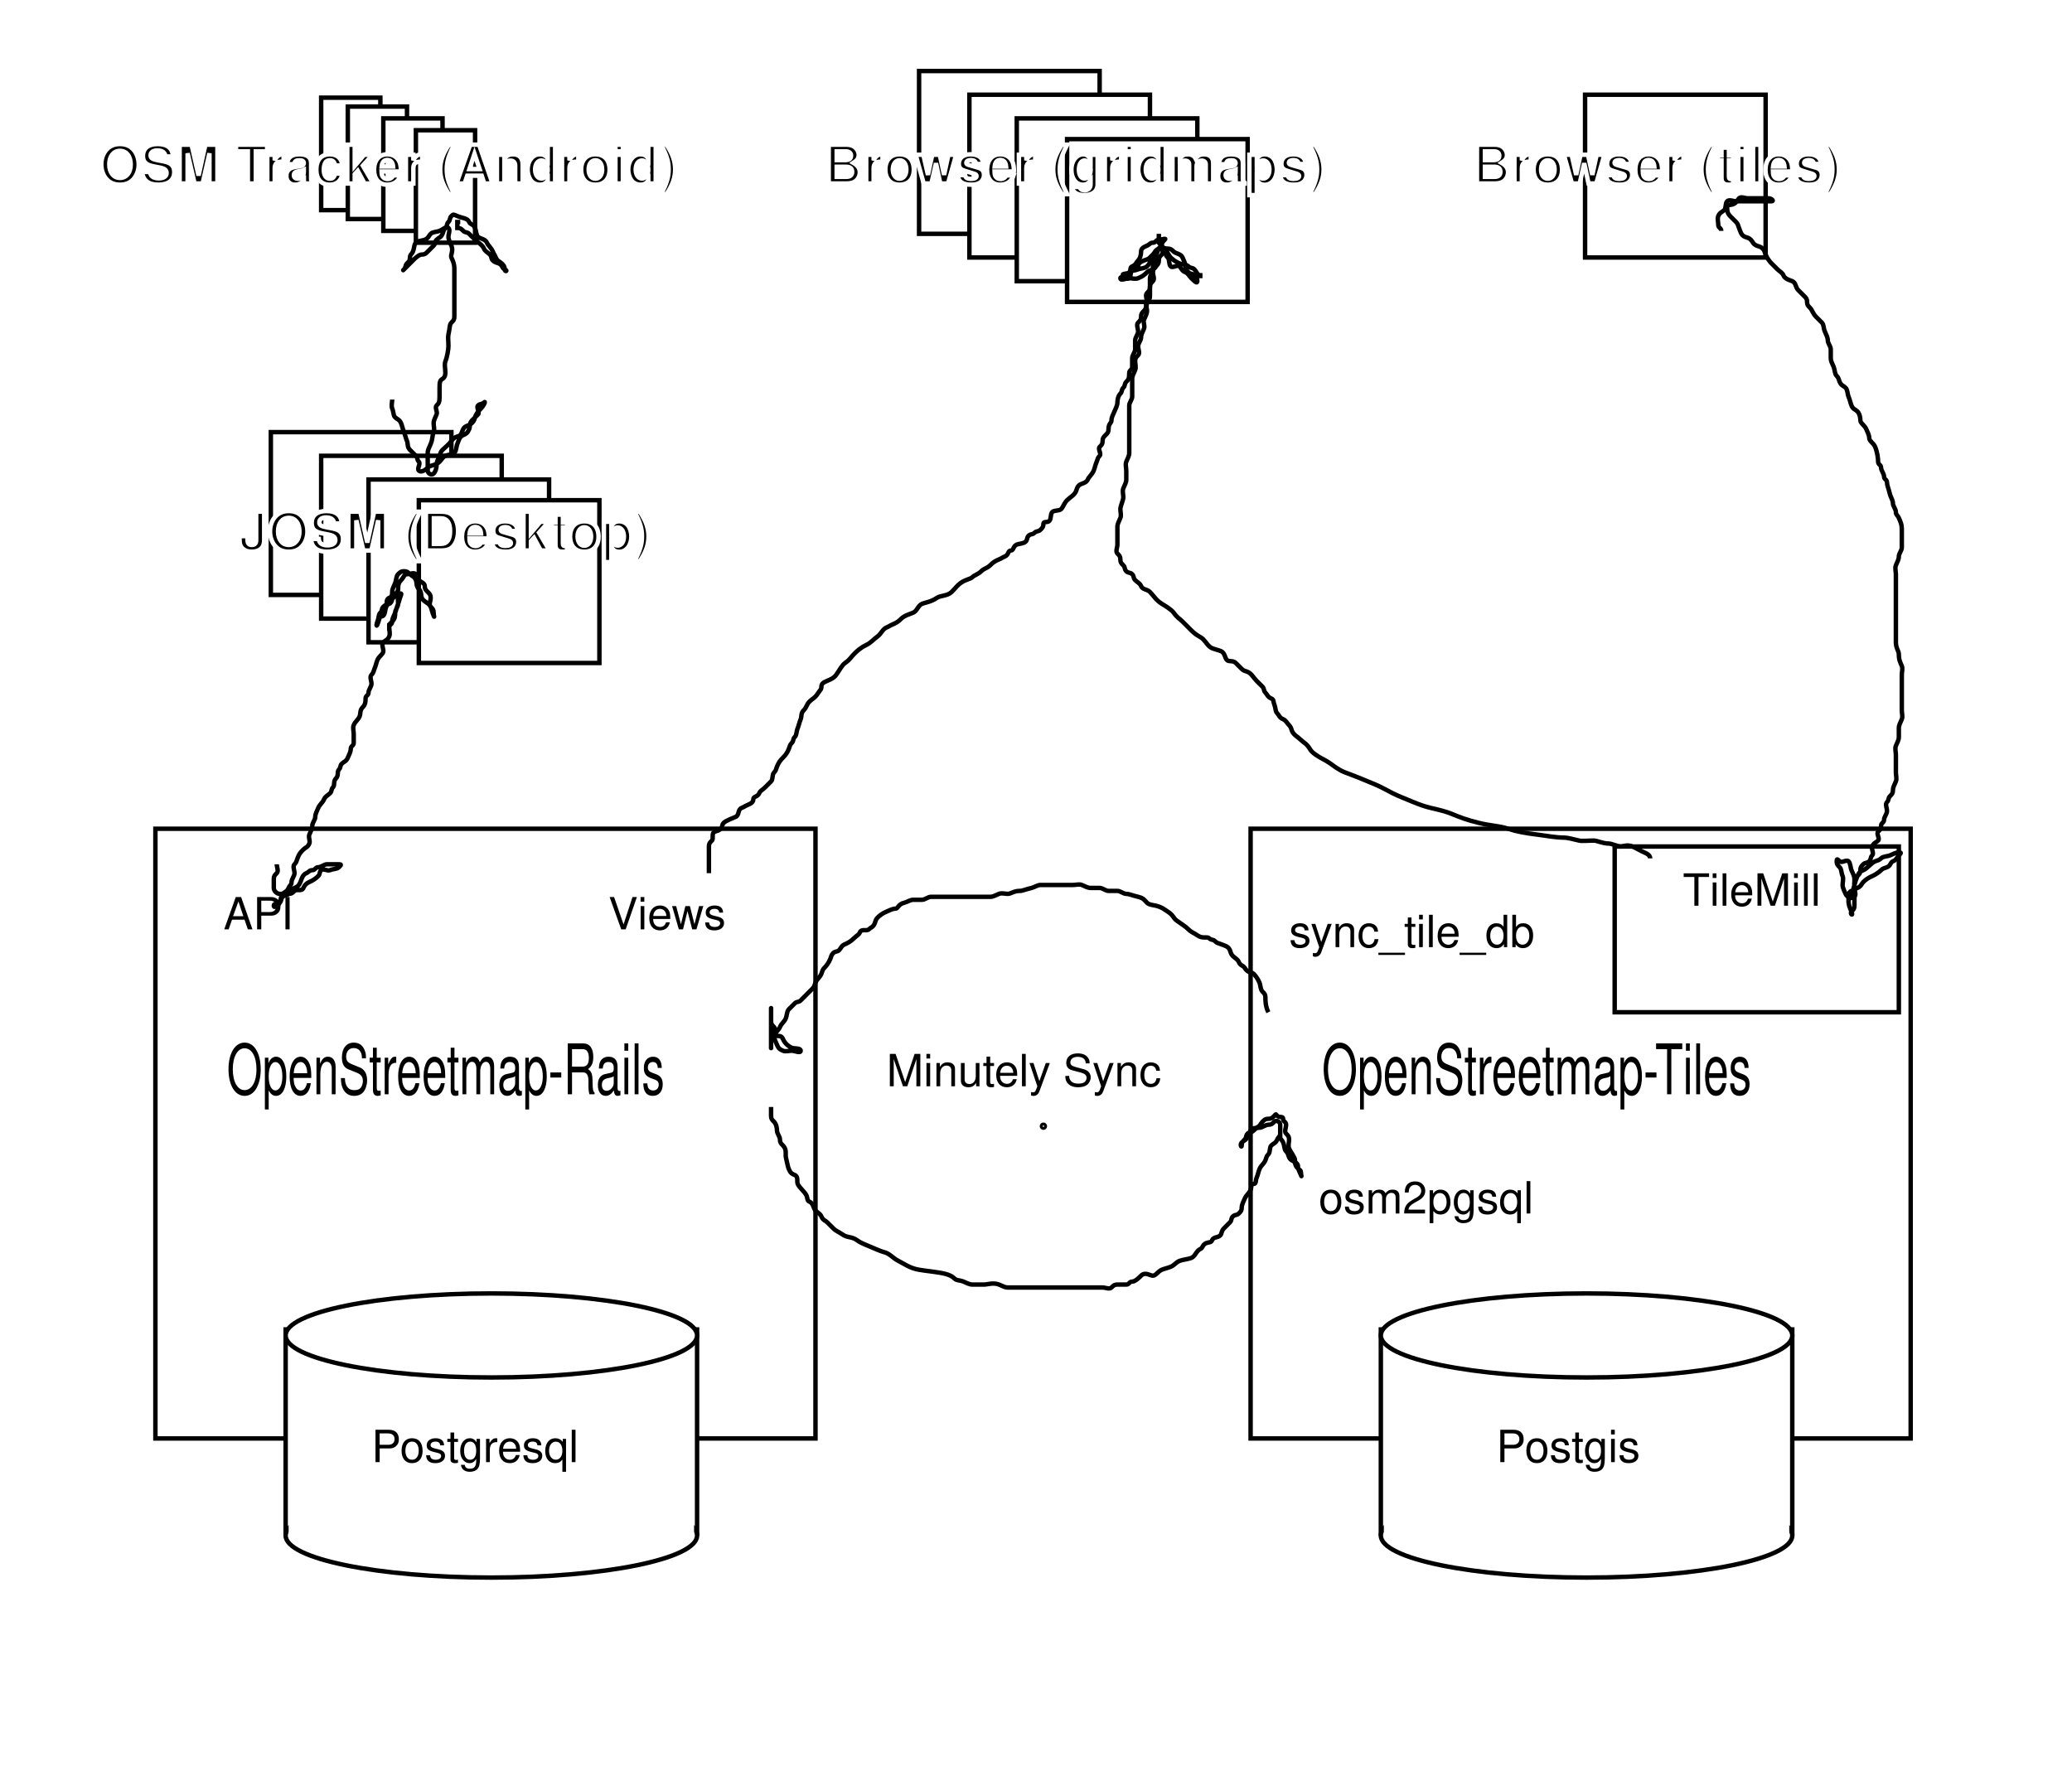
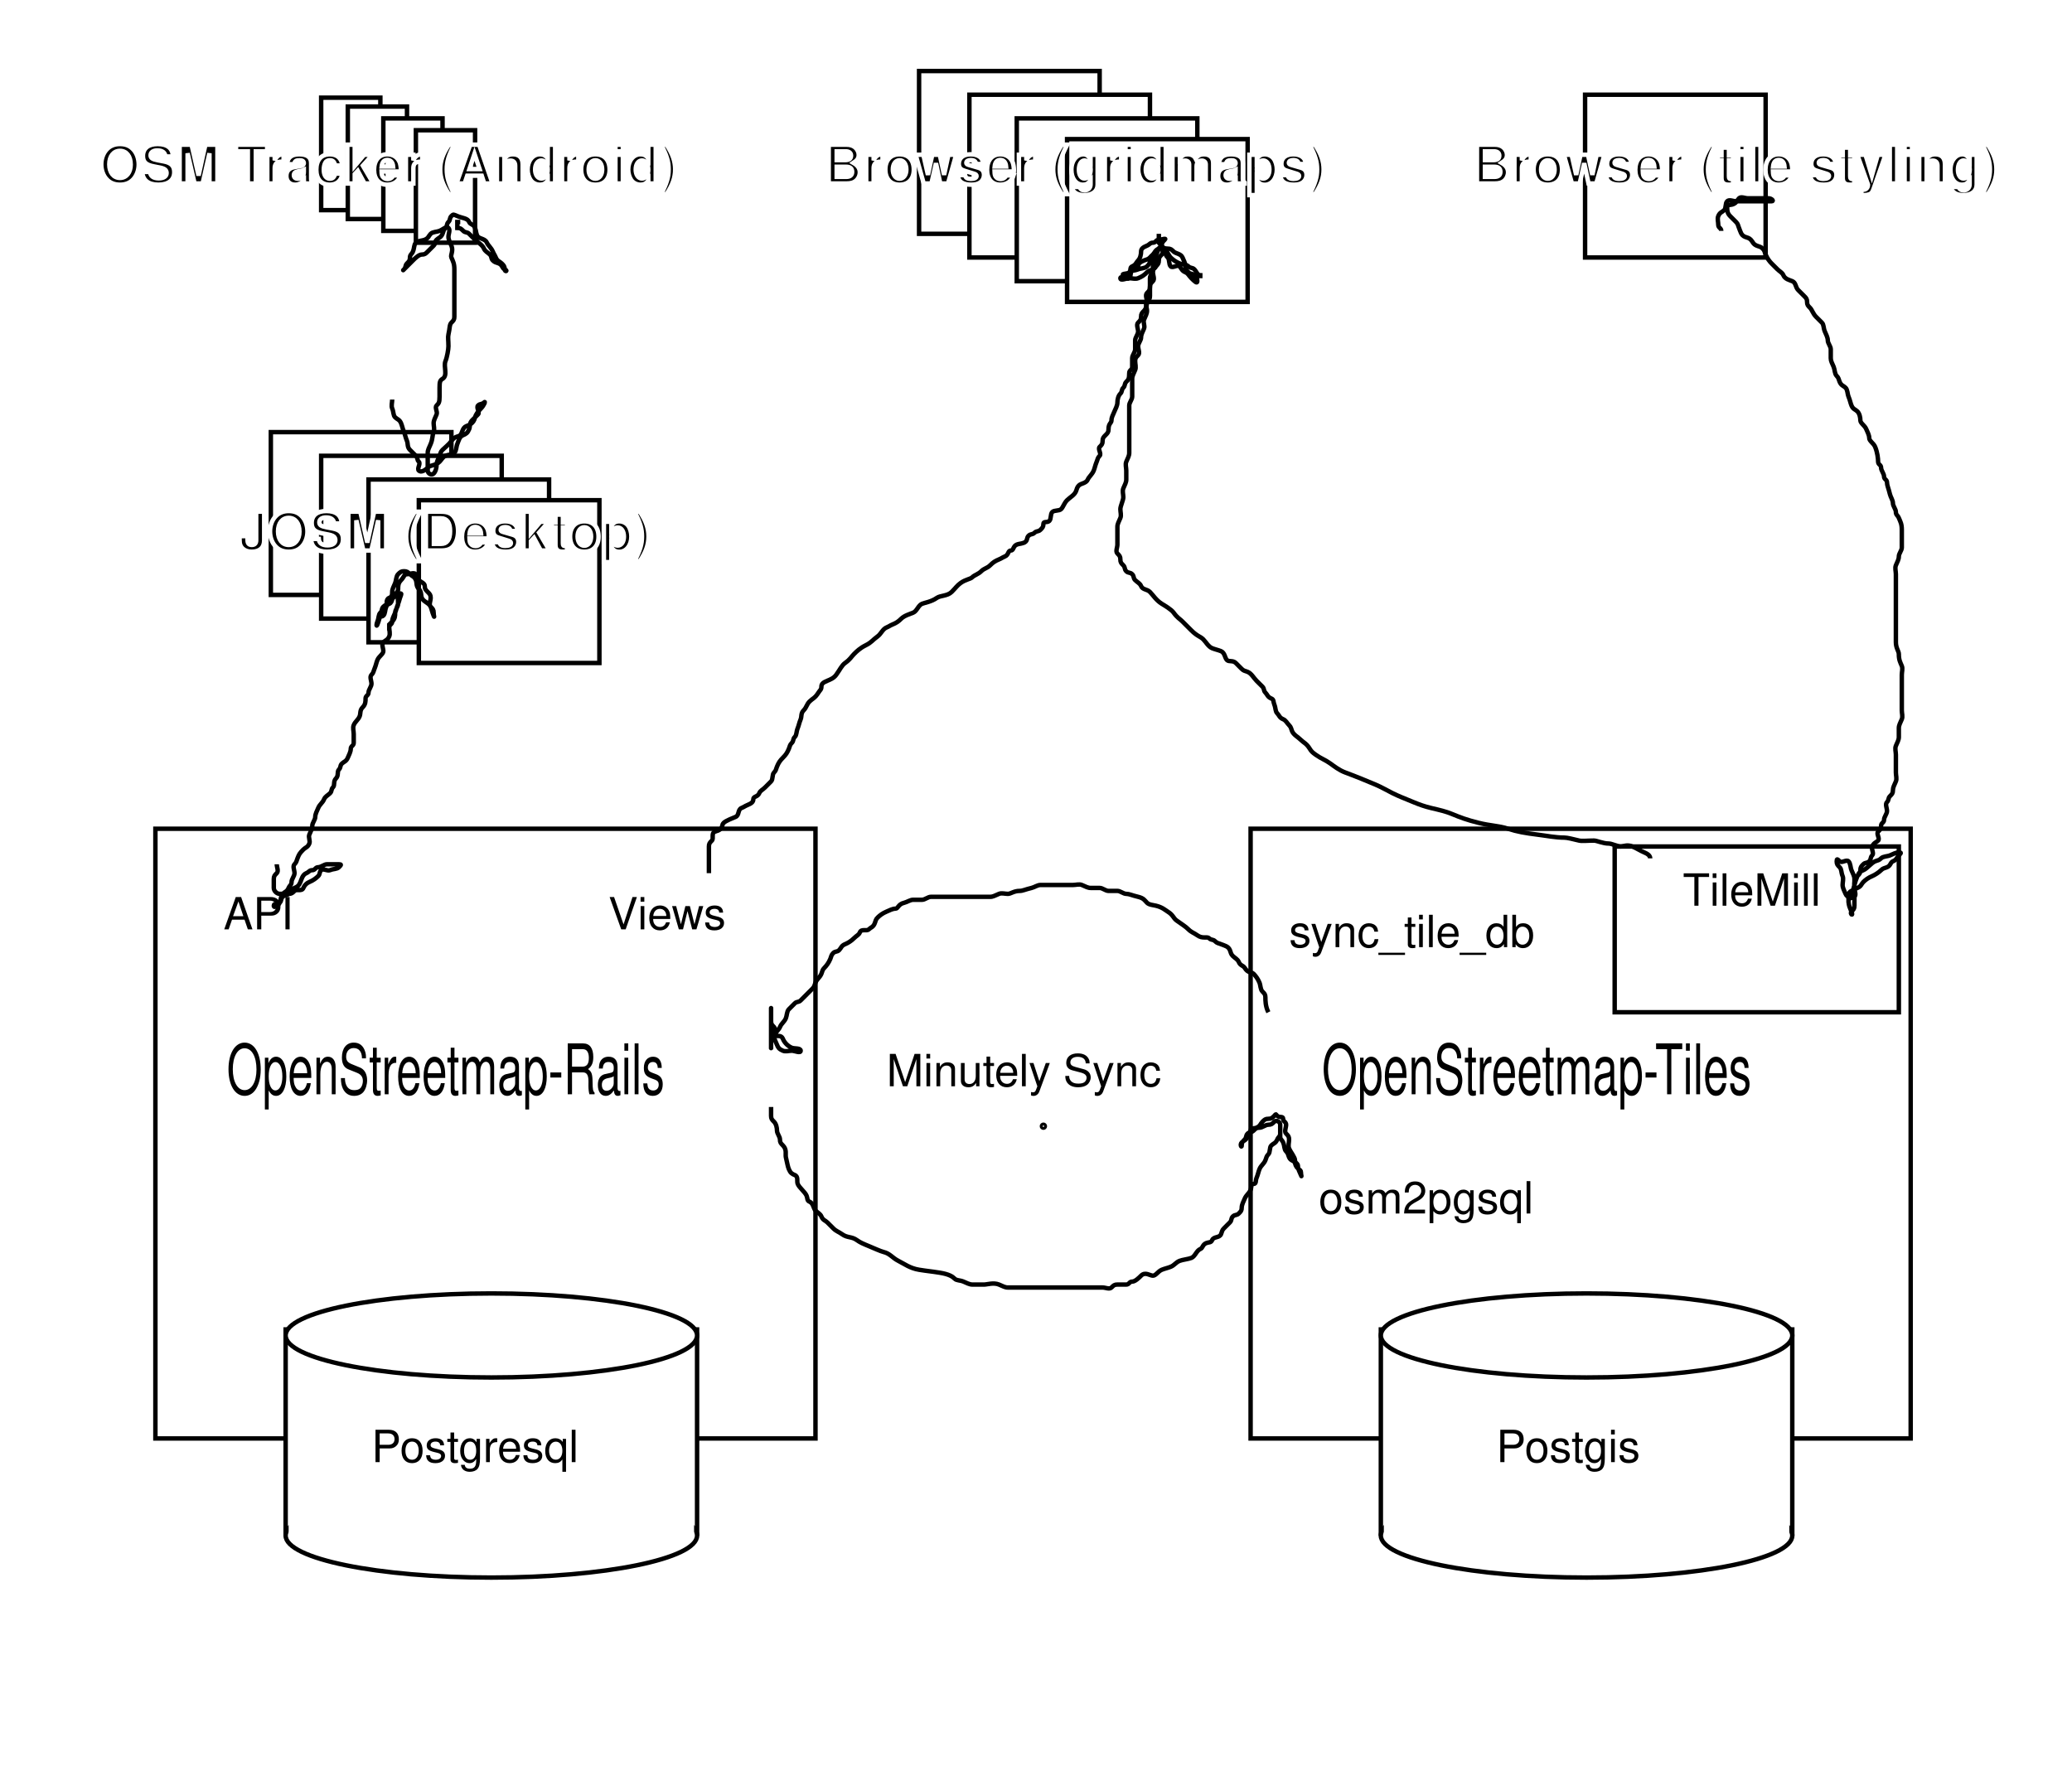
<svg xmlns="http://www.w3.org/2000/svg" width="700" height="600">
  <defs>
    <filter id="svg_6_blur">
      <feGaussianBlur stdDeviation="0" />
    </filter>
  </defs>
  <g>
    <rect x="-1" y="-1" width="702" height="602" id="canvas_background" fill="#fff" />
    <g id="canvasGrid" display="none">
      <rect id="svg_7" width="100%" height="100%" x="0" y="0" stroke-width="0" fill="url(#gridpattern)" />
    </g>
  </g>
  <g>
    <rect fill="#fff" stroke-width="1.5" x="52.5" y="280" width="223" height="206" id="svg_1" stroke="#000" />
    <rect fill="#fff" stroke="#000" stroke-width="1.5" stroke-opacity="null" fill-opacity="null" x="108.5" y="33" width="20" height="38" id="svg_2" />
    <rect fill="#fff" stroke="#000" stroke-width="1.5" stroke-opacity="null" fill-opacity="null" x="117.5" y="36" width="20" height="38" id="svg_3" />
    <rect fill="#fff" stroke="#000" stroke-width="1.5" stroke-opacity="null" fill-opacity="null" x="129.5" y="40" width="20" height="38" id="svg_4" />
    <rect fill="#fff" stroke="#000" stroke-width="1.5" stroke-opacity="null" fill-opacity="null" x="140.5" y="44" width="20" height="38" id="svg_5" />
    <text fill="#000000" stroke-width="1.5" x="33.5" y="62" id="svg_6" font-size="18" font-family="Helvetica, Arial, sans-serif" text-anchor="left" xml:space="preserve" filter="url(#svg_6_blur)" font-weight="bold" stroke="#ffffff">OSM Tracker (Android)</text>
    <text font-weight="normal" fill="#000000" stroke-width="0" stroke-opacity="null" fill-opacity="null" x="76.53" y="317.818" id="svg_9" font-size="15" font-family="Helvetica, Arial, sans-serif" text-anchor="left" xml:space="preserve" stroke="#000" transform="matrix(1.03069 0 0 1.57143 -2.26343 -129.714)">OpenStreetmap-Rails</text>
    <rect fill="#fff" stroke="#000" stroke-width="1.5" stroke-opacity="null" fill-opacity="null" x="91.5" y="146" width="61" height="55" id="svg_10" />
    <rect fill="#fff" stroke="#000" stroke-width="1.5" stroke-opacity="null" fill-opacity="null" x="108.5" y="154" width="61" height="55" id="svg_11" />
    <rect fill="#fff" stroke="#000" stroke-width="1.5" stroke-opacity="null" fill-opacity="null" x="124.5" y="162" width="61" height="55" id="svg_12" />
    <rect fill="#fff" stroke="#000" stroke-width="1.5" stroke-opacity="null" fill-opacity="null" x="141.5" y="169" width="61" height="55" id="svg_13" />
    <text font-weight="bold" fill="#000000" stroke="#fff" stroke-width="1.5" stroke-opacity="null" fill-opacity="null" x="80.5" y="186" id="svg_14" font-size="18" font-family="Helvetica, Arial, sans-serif" text-anchor="left" xml:space="preserve">JOSM (Desktop)</text>
    <rect fill="#fff" stroke="#000" stroke-width="1.5" stroke-opacity="null" fill-opacity="null" x="310.5" y="24" width="61" height="55" id="svg_16" />
    <rect fill="#fff" stroke="#000" stroke-width="1.5" stroke-opacity="null" fill-opacity="null" x="327.5" y="32" width="61" height="55" id="svg_17" />
    <rect fill="#fff" stroke="#000" stroke-width="1.5" stroke-opacity="null" fill-opacity="null" x="343.5" y="40" width="61" height="55" id="svg_18" />
    <rect fill="#fff" stroke="#000" stroke-width="1.5" stroke-opacity="null" fill-opacity="null" x="360.5" y="47" width="61" height="55" id="svg_19" />
    <text font-weight="bold" fill="#000000" stroke="#fff" stroke-width="1.5" stroke-opacity="null" fill-opacity="null" x="278.5" y="62" id="svg_20" font-size="18" font-family="Helvetica, Arial, sans-serif" text-anchor="left" xml:space="preserve">Browser (gridmaps)</text>
    <text xml:space="preserve" text-anchor="left" font-family="Helvetica, Arial, sans-serif" font-size="15" id="svg_22" y="314" x="75.5" fill-opacity="null" stroke-opacity="null" stroke-width="0" stroke="#000" fill="#000000">API</text>
    <text xml:space="preserve" text-anchor="left" font-family="Helvetica, Arial, sans-serif" font-size="15" id="svg_8" y="314" x="205.5" fill-opacity="null" stroke-opacity="null" stroke-width="0" stroke="#000" fill="#000000">Views</text>
    <ellipse ry="0.5" id="svg_21" cy="380.5" cx="352.5" fill-opacity="null" stroke-opacity="null" stroke-width="1.5" stroke="#000" fill="#fff" />
    <g id="svg_26">
      <rect stroke="#000" id="svg_24" height="68.958" width="139" y="449.169" x="96.5" fill-opacity="null" stroke-opacity="null" stroke-width="1.5" fill="#fff" />
      <ellipse stroke="#000" ry="14.197" rx="69.5" id="svg_15" cy="451.197" cx="166" fill-opacity="null" stroke-opacity="null" stroke-width="1.5" fill="#fff" />
      <ellipse stroke="#000" ry="14.197" rx="69.5" id="svg_23" cy="518.803" cx="166" fill-opacity="null" stroke-opacity="null" stroke-width="1.5" fill="#fff" />
      <rect stroke="#fff" id="svg_25" height="35.155" width="135.466" y="482.972" x="98.267" stroke-width="1.5" fill="#fff" />
    </g>
    <rect fill="#fff" stroke-width="1.5" x="422.5" y="280" width="223" height="206" id="svg_27" stroke="#000" />
    <text style="cursor: move;" font-weight="normal" fill="#000000" stroke-width="0" stroke-opacity="null" fill-opacity="null" x="435.513" y="317.818" id="svg_28" font-size="15" font-family="Helvetica, Arial, sans-serif" text-anchor="left" xml:space="preserve" stroke="#000" transform="matrix(1.03069 0 0 1.57143 -2.26343 -129.714)">OpenStreetmap-Tiles</text>
    <text xml:space="preserve" text-anchor="left" font-family="Helvetica, Arial, sans-serif" font-size="15" id="svg_29" y="320" x="435.5" fill-opacity="null" stroke-opacity="null" stroke-width="0" stroke="#000" fill="#000000">sync_tile_db</text>
    <g id="svg_35">
      <rect stroke="#000" id="svg_31" height="68.958" width="139" y="449.169" x="466.5" fill-opacity="null" stroke-opacity="null" stroke-width="1.5" fill="#fff" />
      <ellipse stroke="#000" ry="14.197" rx="69.5" id="svg_32" cy="451.197" cx="536" fill-opacity="null" stroke-opacity="null" stroke-width="1.5" fill="#fff" />
      <ellipse stroke="#000" ry="14.197" rx="69.5" id="svg_33" cy="518.803" cx="536" fill-opacity="null" stroke-opacity="null" stroke-width="1.5" fill="#fff" />
      <rect stroke="#fff" id="svg_34" height="35.155" width="135.466" y="482.972" x="468.267" stroke-width="1.5" fill="#fff" />
    </g>
    <path d="m428.5,342c-1,-2 -1,-4 -1,-5c0,-1 -0.293,-1.293 -1,-2c-0.707,-0.707 -0.617,-2.076 -1,-3c-0.541,-1.307 -1.293,-2.293 -2,-3c-0.707,-0.707 -1.824,-0.098 -3,-2c-0.526,-0.851 -1.459,-0.693 -2,-2c-0.383,-0.924 -1.293,-1.293 -2,-2c-0.707,-0.707 -0.617,-1.076 -1,-2c-0.541,-1.307 -1.693,-1.459 -3,-2c-0.924,-0.383 -1.293,-0.293 -2,-1c-0.707,-0.707 -1.293,-0.293 -2,-1c-0.707,-0.707 -2.186,0.307 -4,-1c-1.147,-0.827 -2,-1 -3,-2c-1,-1 -2.186,-1.693 -4,-3c-1.147,-0.827 -1.098,-1.824 -3,-3c-0.851,-0.526 -1.824,-1.486 -4,-2c-0.973,-0.23 -2.293,-0.293 -3,-1c-0.707,-0.707 -1.054,-1.54 -3,-2c-2.176,-0.514 -3,-1 -4,-1c-1,0 -2,-1 -3,-1c-1,0 -2,0 -3,0c-1,0 -2,-1 -3,-1c-1,0 -2,0 -3,0c-1,0 -1.693,-0.459 -3,-1c-0.924,-0.383 -2,0 -3,0c-1,0 -2,0 -3,0c-2,0 -3,0 -4,0c-1,0 -3,0 -4,0c-1,0 -2.027,0.77 -3,1c-2.176,0.514 -3,1 -4,1c-2,0 -3,1 -4,1c-1,0 -2.076,-0.383 -3,0c-1.307,0.541 -2,1 -3,1c-1,0 -2,0 -3,0c-1,0 -2,0 -3,0c-2,0 -3,0 -4,0c-1,0 -2,0 -3,0c-1,0 -2,0 -3,0c-1,0 -2,0 -4,0c-1,0 -2,1 -3,1c-1,0 -2,0 -3,0c-1,0 -2.027,0.77 -3,1c-2.176,0.514 -2,2 -3,2c-1,0 -2.076,0.617 -3,1c-1.307,0.541 -2.293,1.293 -3,2c-0.707,0.707 -0.617,1.076 -1,2c-0.541,1.307 -1.293,1.293 -2,2c-0.707,0.707 -2.459,-0.307 -3,1c-0.383,0.924 -1,1 -2,2c-1,1 -2.076,1.617 -3,2c-1.307,0.541 -1.293,1.293 -2,2c-0.707,0.707 -1.293,0.293 -2,1c-0.707,0.707 -0.617,1.076 -1,2c-0.541,1.307 -1.293,2.293 -2,3c-0.707,0.707 -0.617,1.076 -1,2c-0.541,1.307 -1.459,1.693 -2,3c-0.383,0.924 -0.293,1.293 -1,2c-0.707,0.707 -1,1 -2,2c-1,1 -1.293,1.293 -2,2c-0.707,0.707 -1.293,0.293 -2,1c-0.707,0.707 -1.293,1.293 -2,2c-0.707,0.707 -0.617,2.076 -1,3c-0.541,1.307 -1.459,1.693 -2,3c-0.383,0.924 -1.459,1.693 -2,3c-0.383,0.924 -1,1 -1,2c0,2 0,3 0,2c0,-1 0,-3 0,-4c0,-1 0,-2 0,-3c0,-1 0,-2 0,-3c0,-1 0,-2 0,-3c0,-1 0,0 0,1c0,1 0,2 0,3c0,1 0.293,1.293 1,2c0.707,0.707 0,2 0,3c0,1 0.459,1.693 1,3c0.383,0.924 0.693,1.459 2,2c0.924,0.383 2,0 3,0c1,0 3,1 3,0c0,-1 -2.076,-0.617 -3,-1c-1.307,-0.541 -2.459,-1.693 -3,-3c-0.383,-0.924 -1,-1 -2,-1l-1,0l0,1" id="svg_41" fill-opacity="null" stroke-opacity="null" stroke-width="1.5" stroke="#000" fill="none" />
    <path d="m260.5,374c0,1 0,2 0,3c0,1 0.293,1.293 1,2c0.707,0.707 1,2 1,3c0,1 1,2 1,3c0,1 0.293,1.293 1,2c1.414,1.414 0.77,3.027 1,4c0.514,2.176 0.617,3.076 1,4c0.541,1.307 1.076,1.617 2,2c1.307,0.541 0.617,2.076 1,3c0.541,1.307 2.459,2.693 3,4c0.383,0.924 0.076,1.617 1,2c1.307,0.541 1.293,2.293 2,3c0.707,0.707 1.617,1.076 2,2c0.541,1.307 1.293,1.293 2,2c0.707,0.707 1,1 2,2c1,1 1.853,1.173 3,2c1.814,1.307 3.186,0.693 5,2c1.147,0.827 2.152,1.235 4,2c1.307,0.541 4.027,1.77 5,2c2.176,0.514 3,2 5,3c2,1 3.879,2.493 7,3c2.961,0.481 4.039,0.519 7,1c3.121,0.507 4.293,1.293 5,2c0.707,0.707 1.693,0.459 3,1c0.924,0.383 2,1 3,1c1,0 2,0 4,0c1,0 3.152,-0.765 5,0c1.307,0.541 2,1 3,1c1,0 2,0 3,0c1,0 2,0 3,0c2,0 3,0 5,0c1,0 3,0 5,0c1,0 2,0 3,0c1,0 3,0 4,0c1,0 3,0 4,0c2,0 4,0 5,0c1,0 2.293,0.707 3,0c0.707,-0.707 1,-1 2,-1c1,0 2,0 3,0c1,0 1,-1 2,-1c1,0 2.293,-1.293 3,-2c1.414,-1.414 3,0 4,0c1,0 1.693,-1.459 3,-2c0.924,-0.383 2.076,-0.617 3,-1c1.307,-0.541 1.693,-1.459 3,-2c0.924,-0.383 3.076,-0.617 4,-1c1.307,-0.541 1.693,-2.459 3,-3c0.924,-0.383 0.693,-1.459 2,-2c0.924,-0.383 1.617,-0.076 2,-1c0.541,-1.307 2.459,-0.693 3,-2c0.383,-0.924 0.293,-1.293 1,-2c0.707,-0.707 1.293,-1.293 2,-2c0.707,-0.707 0.293,-1.293 1,-2c0.707,-0.707 1.293,-0.293 2,-1c0.707,-0.707 1,-1 1,-2c0,-1 0.617,-2.076 1,-3c0.541,-1.307 1.459,-1.693 2,-3c0.383,-0.924 0,-2 1,-2c1,0 0.617,-1.076 1,-2c0.541,-1.307 0.617,-2.076 1,-3c0.541,-1.307 1.459,-1.693 2,-3c0.383,-0.924 0.293,-1.293 1,-2c0.707,-0.707 0.293,-2.293 1,-3c0.707,-0.707 1.459,-0.693 2,-2c0.383,-0.924 1,-1 1,-2c0,-1 0,-2 0,-3c0,-1 -1.293,-1.707 -2,-1c-0.707,0.707 -1,1 -2,1c-1,0 -2,1 -3,1c-1,0 -1.293,0.293 -2,1c-0.707,0.707 -1.293,0.293 -2,1c-0.707,0.707 -0.293,1.293 -1,2c-0.707,0.707 -1,1 -1,2c0,1 -0.707,-0.293 0,-1c0.707,-0.707 1.459,-0.693 2,-2c0.383,-0.924 1,-1 1,-2c0,-1 1.076,-0.617 2,-1c1.307,-0.541 1.293,-1.293 2,-2c0.707,-0.707 1,-1 2,-1c1,0 1.293,-0.293 2,-1c0.707,-0.707 0.293,-0.707 1,0c0.707,0.707 2,0 2,1c0,1 1,1 1,2c0,1 -0.707,2.293 0,3c0.707,0.707 1,1 1,2c0,1 -0.383,2.076 0,3c0.541,1.307 2,3 2,4c0,1 1,1 1,2c0,1 0.459,1.693 1,3c0.383,0.924 0,0 0,-1c0,-1 -1.486,-0.824 -2,-3c-0.23,-0.973 -1.459,-0.693 -2,-2c-0.383,-0.924 -0.293,-1.293 -1,-2c-0.707,-0.707 -0.459,-1.693 -1,-3c-0.383,-0.924 -1,-1 -1,-2l0,-1l0,-1" id="svg_42" fill-opacity="null" stroke-opacity="null" stroke-width="1.5" stroke="#000" fill="none" />
    <text xml:space="preserve" text-anchor="left" font-family="Helvetica, Arial, sans-serif" font-size="15" id="svg_44" y="367" x="299.5" fill-opacity="null" stroke-opacity="null" stroke-width="0" stroke="#000" fill="#000000">Minutely Sync</text>
    <rect fill="#fff" stroke="#000" stroke-width="1.5" stroke-opacity="null" fill-opacity="null" x="535.5" y="32" width="61" height="55" id="svg_45" />
-     <text font-weight="bold" fill="#000000" stroke="#fff" stroke-width="1.5" stroke-opacity="null" fill-opacity="null" x="497.5" y="62" id="svg_46" font-size="18" font-family="Helvetica, Arial, sans-serif" text-anchor="left" xml:space="preserve">Browser (tiles)</text>
+     <text font-weight="bold" fill="#000000" stroke="#fff" stroke-width="1.5" stroke-opacity="null" fill-opacity="null" x="497.5" y="62" id="svg_46" font-size="18" font-family="Helvetica, Arial, sans-serif" text-anchor="left" xml:space="preserve">Browser (tile styling)</text>
    <text style="cursor: move;" xml:space="preserve" text-anchor="left" font-family="Helvetica, Arial, sans-serif" font-size="15" id="svg_47" y="410" x="445.5" fill-opacity="null" stroke-opacity="null" stroke-width="0" stroke="#000" fill="#000000">osm2pgsql</text>
    <text xml:space="preserve" text-anchor="left" font-family="Helvetica, Arial, sans-serif" font-size="15" id="svg_48" y="494" x="125.5" fill-opacity="null" stroke-opacity="null" stroke-width="0" stroke="#000" fill="#000000">Postgresql</text>
    <text style="cursor: move;" xml:space="preserve" text-anchor="left" font-family="Helvetica, Arial, sans-serif" font-size="15" id="svg_49" y="494" x="505.5" fill-opacity="null" stroke-opacity="null" stroke-width="0" stroke="#000" fill="#000000">Postgis</text>
    <rect id="svg_50" height="56" width="96" y="286" x="545.5" fill-opacity="null" stroke-opacity="null" stroke-width="1.5" stroke="#000" fill="#fff" />
    <text xml:space="preserve" text-anchor="left" font-family="Helvetica, Arial, sans-serif" font-size="15" id="svg_51" y="306" x="568.5" fill-opacity="null" stroke-opacity="null" stroke-width="0" stroke="#000" fill="#000000">TileMill</text>
    <path d="m581.5,78c0,-1 -1,-1 -1,-2c0,-1 -0.383,-2.076 0,-3c0.541,-1.307 1.293,-1.293 2,-2c0.707,-0.707 0.293,-2.293 1,-3c0.707,-0.707 2,0 3,0c1,0 2,0 3,0c1,0 2,0 3,0c1,0 2,0 3,0c1,0 2,0 3,0c1,0 0,-1 -1,-1c-1,0 -2,0 -3,0c-2,0 -3,0 -4,0c-1,0 -2.293,-0.707 -3,0c-0.707,0.707 -0.693,1.459 -2,2c-0.924,0.383 -2,0 -2,1c0,1 0,2 1,3c1,1 1.293,1.293 2,2c0.707,0.707 0.617,1.076 1,2c0.541,1.307 0.693,2.459 2,3c0.924,0.383 1.293,0.293 2,1c0.707,0.707 0.693,1.459 2,2c0.924,0.383 1.293,0.293 2,1c0.707,0.707 0.617,1.076 1,2c0.541,1.307 1.293,2.293 2,3c0.707,0.707 1.293,1.293 2,2c0.707,0.707 1.617,1.076 2,2c0.541,1.307 2.076,1.617 3,2c1.307,0.541 1,2 2,3c1,1 1.293,1.293 2,2c0.707,0.707 1,1 1,2c0,1 0.293,1.293 1,2c0.707,0.707 1,2 2,3c1,1 1.293,1.293 2,2c0.707,0.707 0.459,1.693 1,3c0.383,0.924 1,2 1,3c0,1 1,2 1,3c0,1 0,2 0,3c0,1 0.459,1.693 1,3c0.383,0.924 0.293,2.293 1,3c0.707,0.707 0.617,1.076 1,2c0.541,1.307 1.293,1.293 2,2c0.707,0.707 0.617,2.076 1,3c0.541,1.307 0.617,2.076 1,3c0.541,1.307 1.293,1.293 2,2c0.707,0.707 1,2 1,3c0,1 1.459,1.693 2,3c0.383,0.924 1,2 1,3c0,1 1.459,1.693 2,3c0.765,1.848 1,4 1,5c0,1 1,1 1,2c0,1 1,2 1,3c0,1 1,1 1,2c0,1 0.486,1.824 1,4c0.23,0.973 1,2 1,3c0,1 1,2 1,3c0,1 0.617,1.076 1,2c0.541,1.307 1,2 1,4c0,1 0,2 0,3c0,1 0,2 0,3c0,1 -1,2 -1,3c0,1 -0.459,1.693 -1,3c-0.383,0.924 0,2 0,3c0,1 0,2 0,3c0,1 0,2 0,3c0,1 0,2 0,3c0,1 0,2 0,3c0,2 0,3 0,4c0,1 0,2 0,3c0,2 0,3 0,4c0,2 1,3 1,4c0,2 0.459,2.693 1,4c0.383,0.924 0,2 0,3c0,1 0,2 0,3c0,1 0,2 0,3c0,1 0,2 0,3c0,1 0,2 0,3c0,1 0.383,2.076 0,3c-0.541,1.307 -1,2 -1,3c0,1 0,2 0,3c0,1 -0.459,1.693 -1,3c-0.383,0.924 0,2 0,3c0,1 0,2 0,3c0,1 0,2 0,3c0,1 0.383,2.076 0,3c-0.541,1.307 -1,2 -1,3c0,1 -0.293,1.293 -1,2c-0.707,0.707 -0.293,1.293 -1,2c-0.707,0.707 0,2 0,3c0,1 -1,2 -1,3c0,1 -1,1 -1,2c0,1 -0.293,1.293 -1,2c-0.707,0.707 0.707,2.293 0,3c-0.707,0.707 -1.459,0.693 -2,2c-0.383,0.924 0.707,2.293 0,3c-0.707,0.707 -0.293,1.293 -1,2c-0.707,0.707 -1.293,0.293 -2,1c-0.707,0.707 -1,1 -1,2c0,1 -0.293,1.293 -1,2c-1.414,1.414 -1,3 -1,4c0,1 0.707,2.293 0,3c-0.707,0.707 -2.459,0.307 -3,-1c-0.383,-0.924 -1,-2 -1,-3c0,-1 0.383,-2.076 0,-3c-0.541,-1.307 -0.293,-2.293 -1,-3c-0.707,-0.707 -1,-1 -1,-2c0,-1 0.293,-0.707 1,0c0.707,0.707 2.293,-0.707 3,0c0.707,0.707 0.617,2.076 1,3c0.541,1.307 1,2 1,3c0,1 0,2 0,3c0,1 0,2 0,3c0,1 0,2 0,3c0,1 -0.293,1.293 -1,2c-0.707,0.707 0.765,1.848 0,0c-0.541,-1.307 -1,-2 -1,-4c0,-1 -0.307,-2.459 1,-3c0.924,-0.383 1.076,-0.617 2,-1c1.307,-0.541 1.293,-1.293 2,-2c0.707,-0.707 1.693,-1.459 3,-2c0.924,-0.383 2.293,-1.293 3,-2c0.707,-0.707 1.076,-0.617 2,-1c1.307,-0.541 1.076,-1.617 2,-2c1.307,-0.541 1.293,-1.293 2,-2c0.707,-0.707 1,-1 0,-1c-1,0 -1.693,0.459 -3,1c-0.924,0.383 -2.293,0.293 -3,1c-0.707,0.707 -1.076,0.617 -2,1c-1.307,0.541 -2.693,2.459 -4,3c-0.924,0.383 -1.459,0.693 -2,2c-0.383,0.924 -0.77,2.027 -1,3c-0.514,2.176 -1,3 -1,4l-1,1l0,1" id="svg_55" fill-opacity="null" stroke-opacity="null" stroke-width="1.5" stroke="#000" fill="none" />
    <path d="m557.5,290c0,-1 -1.076,-1.617 -2,-2c-1.307,-0.541 -2.693,-1.459 -4,-2c-1.848,-0.765 -3,0 -4,0c-1,0 -3,-1 -4,-1c-2,0 -4,-1 -5,-1c-2,0 -4.027,0.23 -5,0c-2.176,-0.514 -4,-1 -5,-1c-3,0 -6.022,-0.633 -9,-1c-4.092,-0.504 -7,-1 -10,-2c-3,-1 -6,-1 -10,-2c-4,-1 -6.078,-1.79 -9,-3c-2.066,-0.856 -4.08,-1.311 -7,-2c-2.176,-0.514 -3.934,-1.144 -6,-2c-2.922,-1.21 -5,-2 -7,-3c-2,-1 -3.934,-2.144 -6,-3c-2.922,-1.21 -6.133,-2.57 -10,-4c-2.097,-0.776 -3.853,-2.173 -5,-3c-1.814,-1.307 -3.186,-1.693 -5,-3c-1.147,-0.827 -1.474,-1.149 -2,-2c-1.176,-1.902 -2,-2 -3,-3c-1,-1 -2.459,-1.693 -3,-3c-0.383,-0.924 -0.293,-1.293 -1,-2c-0.707,-0.707 -1.076,-1.617 -2,-2c-1.307,-0.541 -1.293,-1.293 -2,-2c-0.707,-0.707 -0.459,-1.693 -1,-3c-0.383,-0.924 -0.076,-1.617 -1,-2c-1.307,-0.541 -1.293,-1.293 -2,-2c-0.707,-0.707 -0.293,-1.293 -1,-2c-0.707,-0.707 -1,-1 -2,-2c-1,-1 -1.693,-2.459 -3,-3c-0.924,-0.383 -1.293,-0.293 -2,-1c-0.707,-0.707 -1,-1 -2,-2c-1,-1 -2.293,-0.293 -3,-1c-0.707,-0.707 -0.693,-2.459 -2,-3c-0.924,-0.383 -2.076,-0.617 -3,-1c-1.307,-0.541 -2,-2 -3,-3c-1,-1 -2,-1 -4,-3c-1,-1 -2,-2 -3,-3c-1,-1 -1.693,-1.186 -3,-3c-0.827,-1.147 -3.149,-2.474 -4,-3c-1.902,-1.176 -3,-3 -4,-4c-1,-1 -2.459,-0.693 -3,-2c-0.383,-0.924 -1.293,-1.293 -2,-2c-0.707,-0.707 -0.293,-1.293 -1,-2c-0.707,-0.707 -1.293,-0.293 -2,-1c-0.707,-0.707 -0.293,-1.293 -1,-2c-0.707,-0.707 -1,-1 -1,-2c0,-1 -0.293,-1.293 -1,-2c-0.707,-0.707 0,-2 0,-3c0,-1 0,-2 0,-3c0,-1 0,-2 0,-3c0,-1 0.459,-1.693 1,-3c0.383,-0.924 0,-2 0,-3c0,-1 1,-3 1,-4c0,-1 -0.383,-2.076 0,-3c0.541,-1.307 1,-2 1,-3c0,-1 0,-2 0,-3c0,-1 -0.383,-2.076 0,-3c0.541,-1.307 1,-2 1,-3c0,-1 0,-2 0,-3c0,-1 0,-2 0,-3c0,-1 0,-3 0,-4c0,-1 0,-2 0,-3c0,-1 0,-2 0,-3c0,-1 1,-2 1,-3c0,-1 0,-2 0,-3c0,-1 0,-2 0,-3c0,-1 0.459,-1.693 1,-3c0.383,-0.924 0,-2 0,-3c0,-1 0.293,-1.293 1,-2c0.707,-0.707 0,-2 0,-3c0,-1 1,-2 1,-3c0,-1 0.459,-1.693 1,-3c0.383,-0.924 -0.383,-2.076 0,-3c0.541,-1.307 1,-2 1,-3c0,-1 -0.707,-2.293 0,-3c0.707,-0.707 1,-1 1,-2c0,-1 0,-2 0,-3c0,-1 0,-2 0,-3c0,-1 1,-2 1,-3c0,-1 0,-3 0,-4c0,-1 -0.293,-0.707 -1,0c-0.707,0.707 -1.076,0.617 -2,1c-1.307,0.541 -2,1 -2,2c0,1 -1.293,0.293 -2,1c-0.707,0.707 -0.293,2.293 -1,3c-0.707,0.707 -3,-1 -3,0c0,1 2,0 3,0c1,0 2.076,0.383 3,0c1.307,-0.541 2,-1 3,-2c1,-1 2.459,-0.693 3,-2c0.383,-0.924 0,-2 0,-3c0,-1 0.459,-1.693 1,-3c0.383,-0.924 1.293,-0.707 2,0c0.707,0.707 1.293,2.293 2,3c0.707,0.707 1.693,1.459 3,2c0.924,0.383 2.293,0.293 3,1c0.707,0.707 1.293,0.293 2,1c0.707,0.707 1,2 2,2l0,1" id="svg_57" fill-opacity="null" stroke-opacity="null" stroke-width="1.5" stroke="#000" fill="none" />
    <path d="m239.5,295c0,-1 0,-2 0,-3c0,-1 0,-2 0,-3c0,-1 0,-2 0,-3c0,-1 0.293,-1.293 1,-2c0.707,-0.707 -0.307,-2.459 1,-3c0.924,-0.383 1.293,-0.293 2,-1c0.707,-0.707 0.293,-1.293 1,-2c0.707,-0.707 3.076,-1.617 4,-2c1.307,-0.541 0.693,-2.459 2,-3c0.924,-0.383 1.076,-0.617 2,-1c1.307,-0.541 2,-1 2,-2c0,-1 1.459,-0.693 2,-2c0.383,-0.924 1,-1 2,-2c1,-1 1.293,-1.293 2,-2c0.707,-0.707 0.293,-2.293 1,-3c0.707,-0.707 0.617,-1.076 1,-2c0.541,-1.307 1,-2 2,-3c1,-1 1.459,-1.693 2,-3c0.383,-0.924 0.293,-1.293 1,-2c0.707,-0.707 0.293,-1.293 1,-2c0.707,-0.707 0.459,-1.693 1,-3c0.383,-0.924 0.459,-1.693 1,-3c0.383,-0.924 0,-2 1,-3c1,-1 1,-2 2,-3c1,-1 1.824,-1.098 3,-3c0.526,-0.851 1,-1 1,-2c0,-1 0.693,-1.459 2,-2c0.924,-0.383 2.173,-0.853 3,-2c1.307,-1.814 1.853,-3.173 3,-4c1.814,-1.307 2,-2 3,-3c1,-1 2,-2 4,-3c2,-1 2.186,-1.693 4,-3c1.147,-0.827 1.693,-2.459 3,-3c0.924,-0.383 1.076,-0.617 2,-1c1.307,-0.541 2,-1 3,-2c1,-1 3.076,-1.617 4,-2c1.307,-0.541 1.693,-2.459 3,-3c0.924,-0.383 3.186,-0.693 5,-2c1.147,-0.827 3.586,-0.586 5,-2c1.414,-1.414 1.853,-2.173 3,-3c1.814,-1.307 3.293,-1.293 4,-2c0.707,-0.707 2,-1 3,-2c1,-1 2,-1 3,-2c1,-1 1.693,-1.459 3,-2c0.924,-0.383 1.076,-0.617 2,-1c1.307,-0.541 1,-2 2,-2c1,0 0.693,-1.459 2,-2c0.924,-0.383 2.293,-0.293 3,-1c0.707,-0.707 0.293,-1.293 1,-2c0.707,-0.707 1.293,-0.293 2,-1c0.707,-0.707 1.293,-0.293 2,-1c0.707,-0.707 1,-1 1,-2c0,-1 1.293,-0.293 2,-1c0.707,-0.707 0.293,-2.293 1,-3c0.707,-0.707 2.293,-0.293 3,-1c0.707,-0.707 1,-2 2,-3c1,-1 2.459,-1.693 3,-3c0.383,-0.924 0.293,-1.293 1,-2c0.707,-0.707 2.459,-0.693 3,-2c0.383,-0.924 1.459,-1.693 2,-3c0.383,-0.924 0.459,-1.693 1,-3c0.383,-0.924 0.293,-1.293 1,-2c0.707,-0.707 -0.707,-2.293 0,-3c0.707,-0.707 1,-1 1,-2c0,-1 0.293,-1.293 1,-2c0.707,-0.707 1,-1 1,-2c0,-2 1,-2 1,-3c0,-1 0.459,-1.693 1,-3c0.383,-0.924 1,-2 1,-3c0,-1 0.293,-2.293 1,-3c0.707,-0.707 0.293,-1.293 1,-2c0.707,-0.707 0.293,-1.293 1,-2c0.707,-0.707 1,-1 1,-3c0,-1 1,-1 1,-2c0,-1 0,-2 0,-3c0,-1 1,-2 1,-3c0,-1 0,-2 0,-3c0,-1 1,-2 1,-3c0,-1 -0.707,-2.293 0,-3c0.707,-0.707 1,-1 1,-2c0,-1 0.293,-1.293 1,-2c0.707,-0.707 1,-2 1,-3c0,-1 -0.707,-2.293 0,-3c0.707,-0.707 1,-1 1,-2c0,-1 0.293,-1.293 1,-2c0.707,-0.707 0,-2 0,-3c0,-1 0.293,-1.293 1,-2c0.707,-0.707 1,-1 1,-2c0,-1 0.293,-1.293 1,-2c0.707,-0.707 0,-2 0,-3c0,-1 0.293,-1.293 1,-2c0.707,-0.707 -1,0 -2,0c-1,0 -1,1 -2,1c-1,0 -1.076,0.617 -2,1c-1.307,0.541 -2,1 -2,2c0,1 -0.293,2.293 -1,3c-0.707,0.707 -0.693,1.459 -2,2c-0.924,0.383 -0.293,1.293 -1,2c-0.707,0.707 -2.707,0.293 -2,1c0.707,0.707 1.293,-0.293 2,-1c0.707,-0.707 1.693,-0.459 3,-1c0.924,-0.383 2.293,-0.293 3,-1c0.707,-0.707 1,-1 1,-2c0,-1 0.293,-1.293 1,-2c0.707,-0.707 0.693,-1.459 2,-2c0.924,-0.383 2,0 3,0c1,0 1.293,0.293 2,1c0.707,0.707 2.459,0.693 3,2c0.383,0.924 1,2 1,3c0,1 0.293,1.293 1,2c0.707,0.707 1.293,0.293 2,1c0.707,0.707 1,1 1,2c0,1 -1,0 -2,-1c-1,-1 -1.076,-1.617 -2,-2c-1.307,-0.541 -1.293,-1.293 -2,-2c-0.707,-0.707 -2.293,0.707 -3,0c-0.707,-0.707 -0.293,-2.293 -1,-3c-0.707,-0.707 -0.617,-1.076 -1,-2c-0.541,-1.307 -1,-2 -2,-3l0,-1l0,-1l0,-1" id="svg_58" fill-opacity="null" stroke-opacity="null" stroke-width="1.5" stroke="#000" fill="none" />
    <path d="m93.5,292c0,1 0.707,2.293 0,3c-0.707,0.707 -1,1 -1,2c0,1 0,2 0,3c0,1 1,2 2,2c1,0 2,0 3,0c1,0 1.293,-0.293 2,-1c0.707,-0.707 2.459,0.307 3,-1c0.383,-0.924 1.076,-1.617 2,-2c1.307,-0.541 2.293,-1.293 3,-2c0.707,-0.707 0.293,-1.293 1,-2c0.707,-0.707 2.076,0.383 3,0c1.307,-0.541 2.293,-0.293 3,-1c0.707,-0.707 1,-1 0,-1c-1,0 -3,0 -4,0c-1,0 -2,1 -3,1c-1,0 -1,1 -2,1c-1,0 -1.076,0.617 -2,1c-1.307,0.541 -1.617,2.076 -2,3c-0.541,1.307 -1.076,1.617 -2,2c-1.307,0.541 -1.293,1.293 -2,2c-0.707,0.707 -1.293,0.293 -2,1c-0.707,0.707 -0.293,1.293 -1,2c-0.707,0.707 -2,0 -2,1c0,1 1.617,-0.076 2,-1c0.541,-1.307 0.293,-2.293 1,-3c0.707,-0.707 1.459,-0.693 2,-2c0.383,-0.924 1,-1 1,-2c0,-1 1,-2 1,-3c0,-1 -0.707,-2.293 0,-3c0.707,-0.707 0.617,-1.076 1,-2c0.541,-1.307 0.586,-1.586 2,-3c0.707,-0.707 1.459,-0.693 2,-2c0.383,-0.924 -0.383,-2.076 0,-3c0.541,-1.307 1,-2 1,-3c0,-1 1,-2 1,-3c0,-1 0.617,-2.076 1,-3c0.541,-1.307 1.459,-1.693 2,-3c0.383,-0.924 1.293,-1.293 2,-2c0.707,-0.707 0.293,-1.293 1,-2c0.707,-0.707 0,-2 1,-3c1,-1 0.293,-2.293 1,-3c0.707,-0.707 0.293,-1.293 1,-2c0.707,-0.707 1.459,-0.693 2,-2c0.383,-0.924 1,-2 1,-3c0,-1 1,-1 1,-2c0,-1 0,-2 0,-3c0,-1 -0.383,-2.076 0,-3c0.541,-1.307 1.459,-1.693 2,-3c0.383,-0.924 0,-2 1,-3c1,-1 1,-2 1,-3c0,-1 1,-1 1,-2c0,-1 1,-2 1,-3c0,-1 -0.707,-2.293 0,-3c0.707,-0.707 0.617,-1.076 1,-2c0.541,-1.307 0.617,-2.076 1,-3c0.541,-1.307 2,-2 2,-3c0,-1 -0.707,-2.293 0,-3c0.707,-0.707 1.459,-0.693 2,-2c0.383,-0.924 0,-2 0,-3c0,-1 1,-1 1,-2c0,-1 0.459,-1.693 1,-3c0.383,-0.924 0.459,-1.693 1,-3c0.383,-0.924 0.459,-1.693 1,-3c0.383,-0.924 -1.076,-0.383 -2,0c-1.307,0.541 -0.693,2.459 -2,3c-0.924,0.383 -1.293,0.293 -2,1c-0.707,0.707 -0.459,1.693 -1,3c-0.383,0.924 -0.459,1.693 -1,3c-0.383,0.924 -0.383,-0.076 0,-1c0.541,-1.307 0.293,-2.293 1,-3c0.707,-0.707 1.459,-0.693 2,-2c0.383,-0.924 0.293,-1.293 1,-2c0.707,-0.707 1.459,-0.693 2,-2c0.383,-0.924 1,-1 1,-2c0,-1 0,-2 1,-3c1,-1 1,-2 2,-2c1,0 2.293,-0.707 3,0c0.707,0.707 0.293,1.293 1,2c0.707,0.707 2,1 2,2c0,1 0.293,1.293 1,2c0.707,0.707 1,1 1,2c0,1 -0.707,2.293 0,3c0.707,0.707 1,1 1,2c0,1 0.383,1.924 0,1c-0.541,-1.307 -0.617,-2.076 -1,-3c-0.541,-1.307 -2.459,-1.693 -3,-3c-0.383,-0.924 0,-2 -1,-3c-1,-1 -0.617,-2.076 -1,-3c-0.541,-1.307 -1.293,-1.293 -2,-2c-0.707,-0.707 -1,-1 -2,-1c-1,0 -1.293,0.293 -2,1c-0.707,0.707 -0.617,2.076 -1,3c-0.541,1.307 -1,2 -1,3c0,1 -0.076,1.617 -1,2c-1.307,0.541 -0.617,2.076 -1,3c-0.541,1.307 -0.293,2.293 -1,3c-0.707,0.707 -2,0 -1,-1c1,-1 1.693,-2.459 3,-3c0.924,-0.383 0.586,-1.586 2,-3c0.707,-0.707 1,1 1,3c0,1 -1,2 -1,3c0,1 0,2 -1,3l-1,1l0,1l0,1" id="svg_59" fill-opacity="null" stroke-opacity="null" stroke-width="1.5" stroke="#000" fill="none" />
    <path d="m132.5,135c0,1 -0.383,2.076 0,3c0.541,1.307 0.293,2.293 1,3c0.707,0.707 1.459,0.693 2,2c0.383,0.924 0.459,1.693 1,3c0.383,0.924 0.459,1.693 1,3c0.383,0.924 0,2 1,3c1,1 1.293,1.293 2,2c0.707,0.707 0.293,1.293 1,2c0.707,0.707 -0.707,2.293 0,3c0.707,0.707 2,0 3,-1c1,-1 2.586,-0.586 4,-2c0.707,-0.707 1.076,-1.617 2,-2c1.307,-0.541 2.293,-0.293 3,-1c0.707,-0.707 0.617,-2.076 1,-3c0.541,-1.307 0.693,-2.459 2,-3c0.924,-0.383 1.459,-0.693 2,-2c0.383,-0.924 0,-2 1,-3c1,-1 1.293,-1.293 2,-2c0.707,-0.707 -0.707,-2.293 0,-3c0.707,-0.707 1.293,-0.293 2,-1c0.707,-0.707 0,1 -1,2c-1,1 -1.77,2.027 -2,3c-0.514,2.176 -2.076,2.617 -3,3c-1.307,0.541 -1.293,2.293 -2,3c-0.707,0.707 -1.693,0.186 -3,2c-0.827,1.147 -2.293,2.293 -3,3c-0.707,0.707 -0.617,1.076 -1,2c-0.541,1.307 -1,2 -1,3c0,1 -0.293,2.293 -1,3c-0.707,0.707 -2,0 -2,-1c0,-1 0,-2 0,-3c0,-1 0,-2 0,-3c0,-1 0.459,-1.693 1,-3c0.765,-1.848 0.459,-2.693 1,-4c0.383,-0.924 0,-2 0,-3c0,-1 0.459,-1.693 1,-3c0.383,-0.924 -0.707,-2.293 0,-3c0.707,-0.707 1,-1 1,-3c0,-1 0,-2 0,-3c0,-2 0.149,-2.474 1,-3c1.902,-1.176 0.235,-4.152 1,-6c0.541,-1.307 1,-4 1,-5c0,-2 -0.23,-3.027 0,-4c0.514,-2.176 0.293,-3.293 1,-4c0.707,-0.707 1,-1 1,-2c0,-1 0,-2 0,-3c0,-1 0,-2 0,-3c0,-1 0,-2 0,-3c0,-1 0,-2 0,-3c0,-1 0,-2 0,-4c0,-2 -0.459,-2.693 -1,-4c-0.383,-0.924 0.765,-2.152 0,-4c-0.541,-1.307 -1,-2 -1,-3c0,-1 0.707,-2.293 0,-3c-0.707,-0.707 -1.693,0.459 -3,1c-0.924,0.383 -2.293,0.293 -3,1c-0.707,0.707 -0.693,1.459 -2,2c-0.924,0.383 -2.293,0.293 -3,1c-0.707,0.707 -0.459,1.693 -1,3c-0.383,0.924 -1,1 -1,2c0,1 -0.293,1.293 -1,2c-0.707,0.707 -0.293,1.293 -1,2c-0.707,0.707 0,0 1,-1c1,-1 1.293,-1.293 2,-2c0.707,-0.707 2,-2 3,-2c1,0 1.293,-0.293 2,-1c0.707,-0.707 1.293,-1.293 2,-2c0.707,-0.707 0.293,-1.293 1,-2c0.707,-0.707 1.459,-0.693 2,-2c0.383,-0.924 0.293,-1.293 1,-2c0.707,-0.707 0.293,-1.293 1,-2c0.707,-0.707 0.293,-1.293 1,-2c0.707,-0.707 0.693,-0.541 2,0c1.848,0.765 3.459,0.693 4,2c0.383,0.924 1.459,0.693 2,2c0.383,0.924 0.293,2.293 1,3c0.707,0.707 2.459,0.693 3,2c0.383,0.924 1.459,1.693 2,3c0.383,0.924 0.617,1.076 1,2c0.541,1.307 1.293,1.293 2,2c0.707,0.707 1,1 1,2c0,1 1.307,0.541 0,0c-0.924,-0.383 -0.693,-1.459 -2,-2c-0.924,-0.383 -1.293,-0.293 -2,-1c-0.707,-0.707 -0.293,-1.293 -1,-2c-0.707,-0.707 -1.617,-1.076 -2,-2c-0.541,-1.307 -2,-2 -3,-3c-1,-1 -1.293,-1.293 -2,-2c-0.707,-0.707 -1.293,-0.293 -2,-1c-0.707,-0.707 -1,-1 -2,-1l0,-1l0,-1l1,0" id="svg_60" fill-opacity="null" stroke-opacity="null" stroke-width="1.5" stroke="#000" fill="none" />
  </g>
</svg>
